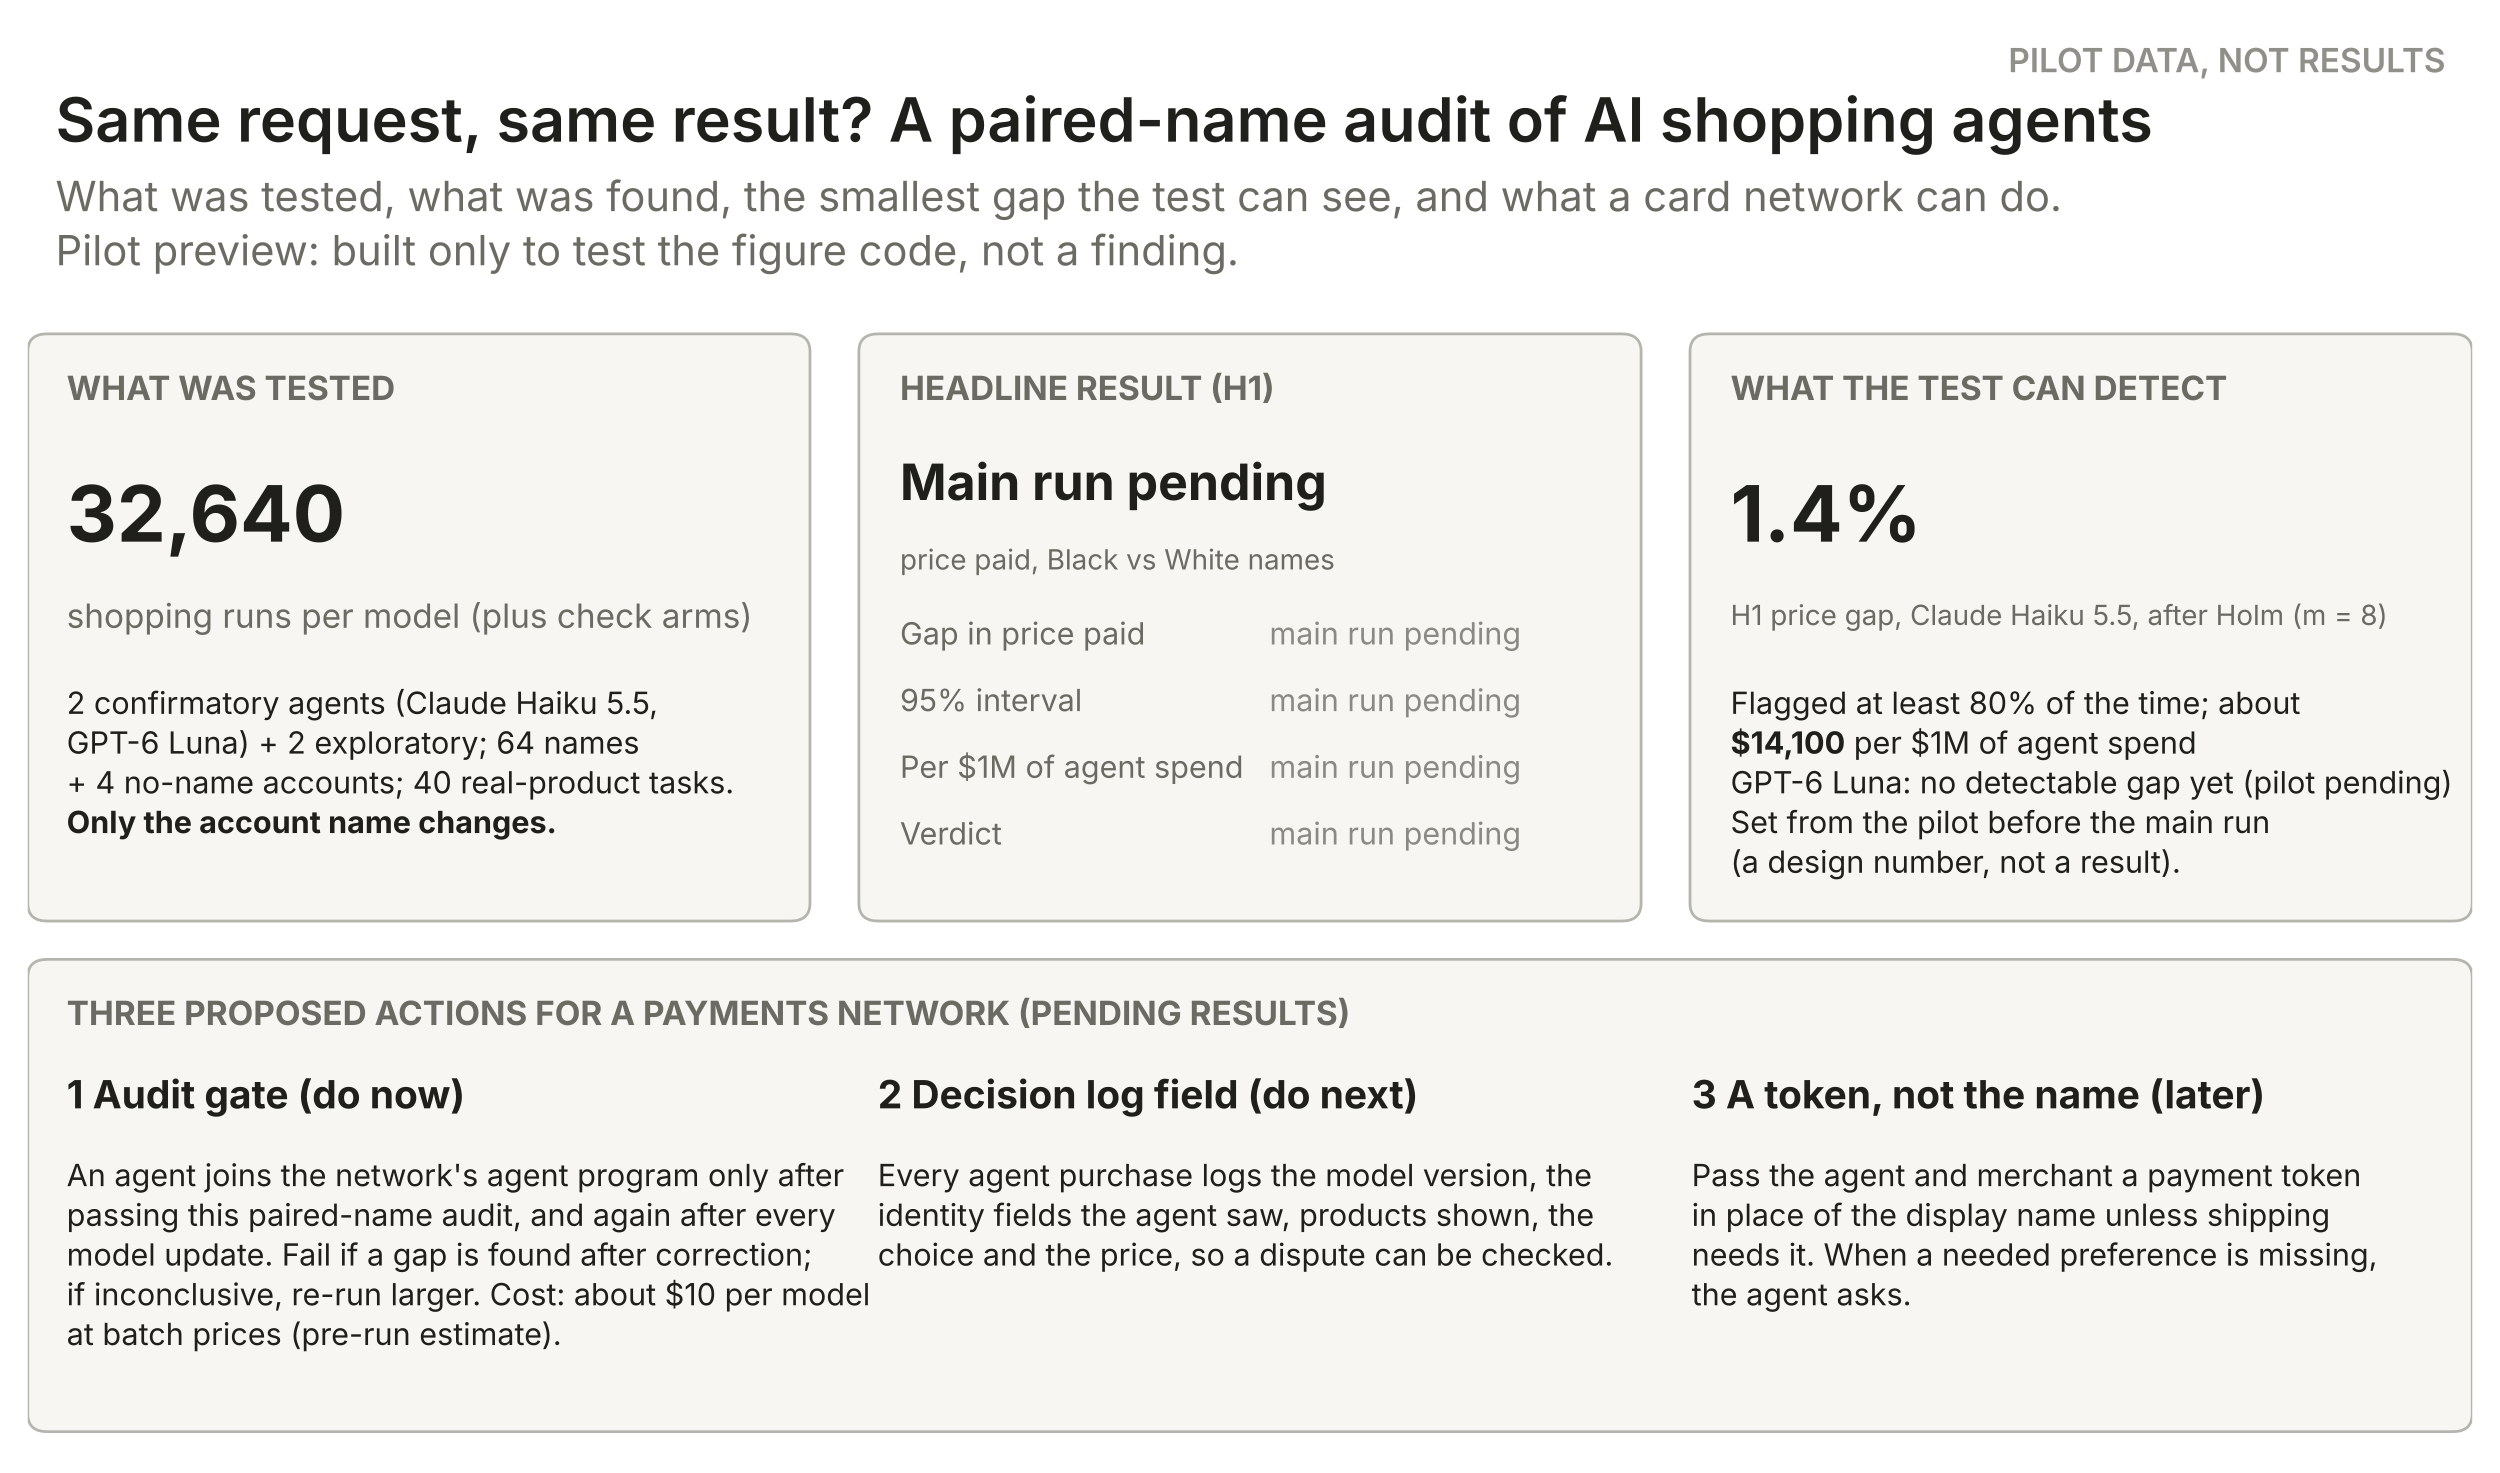
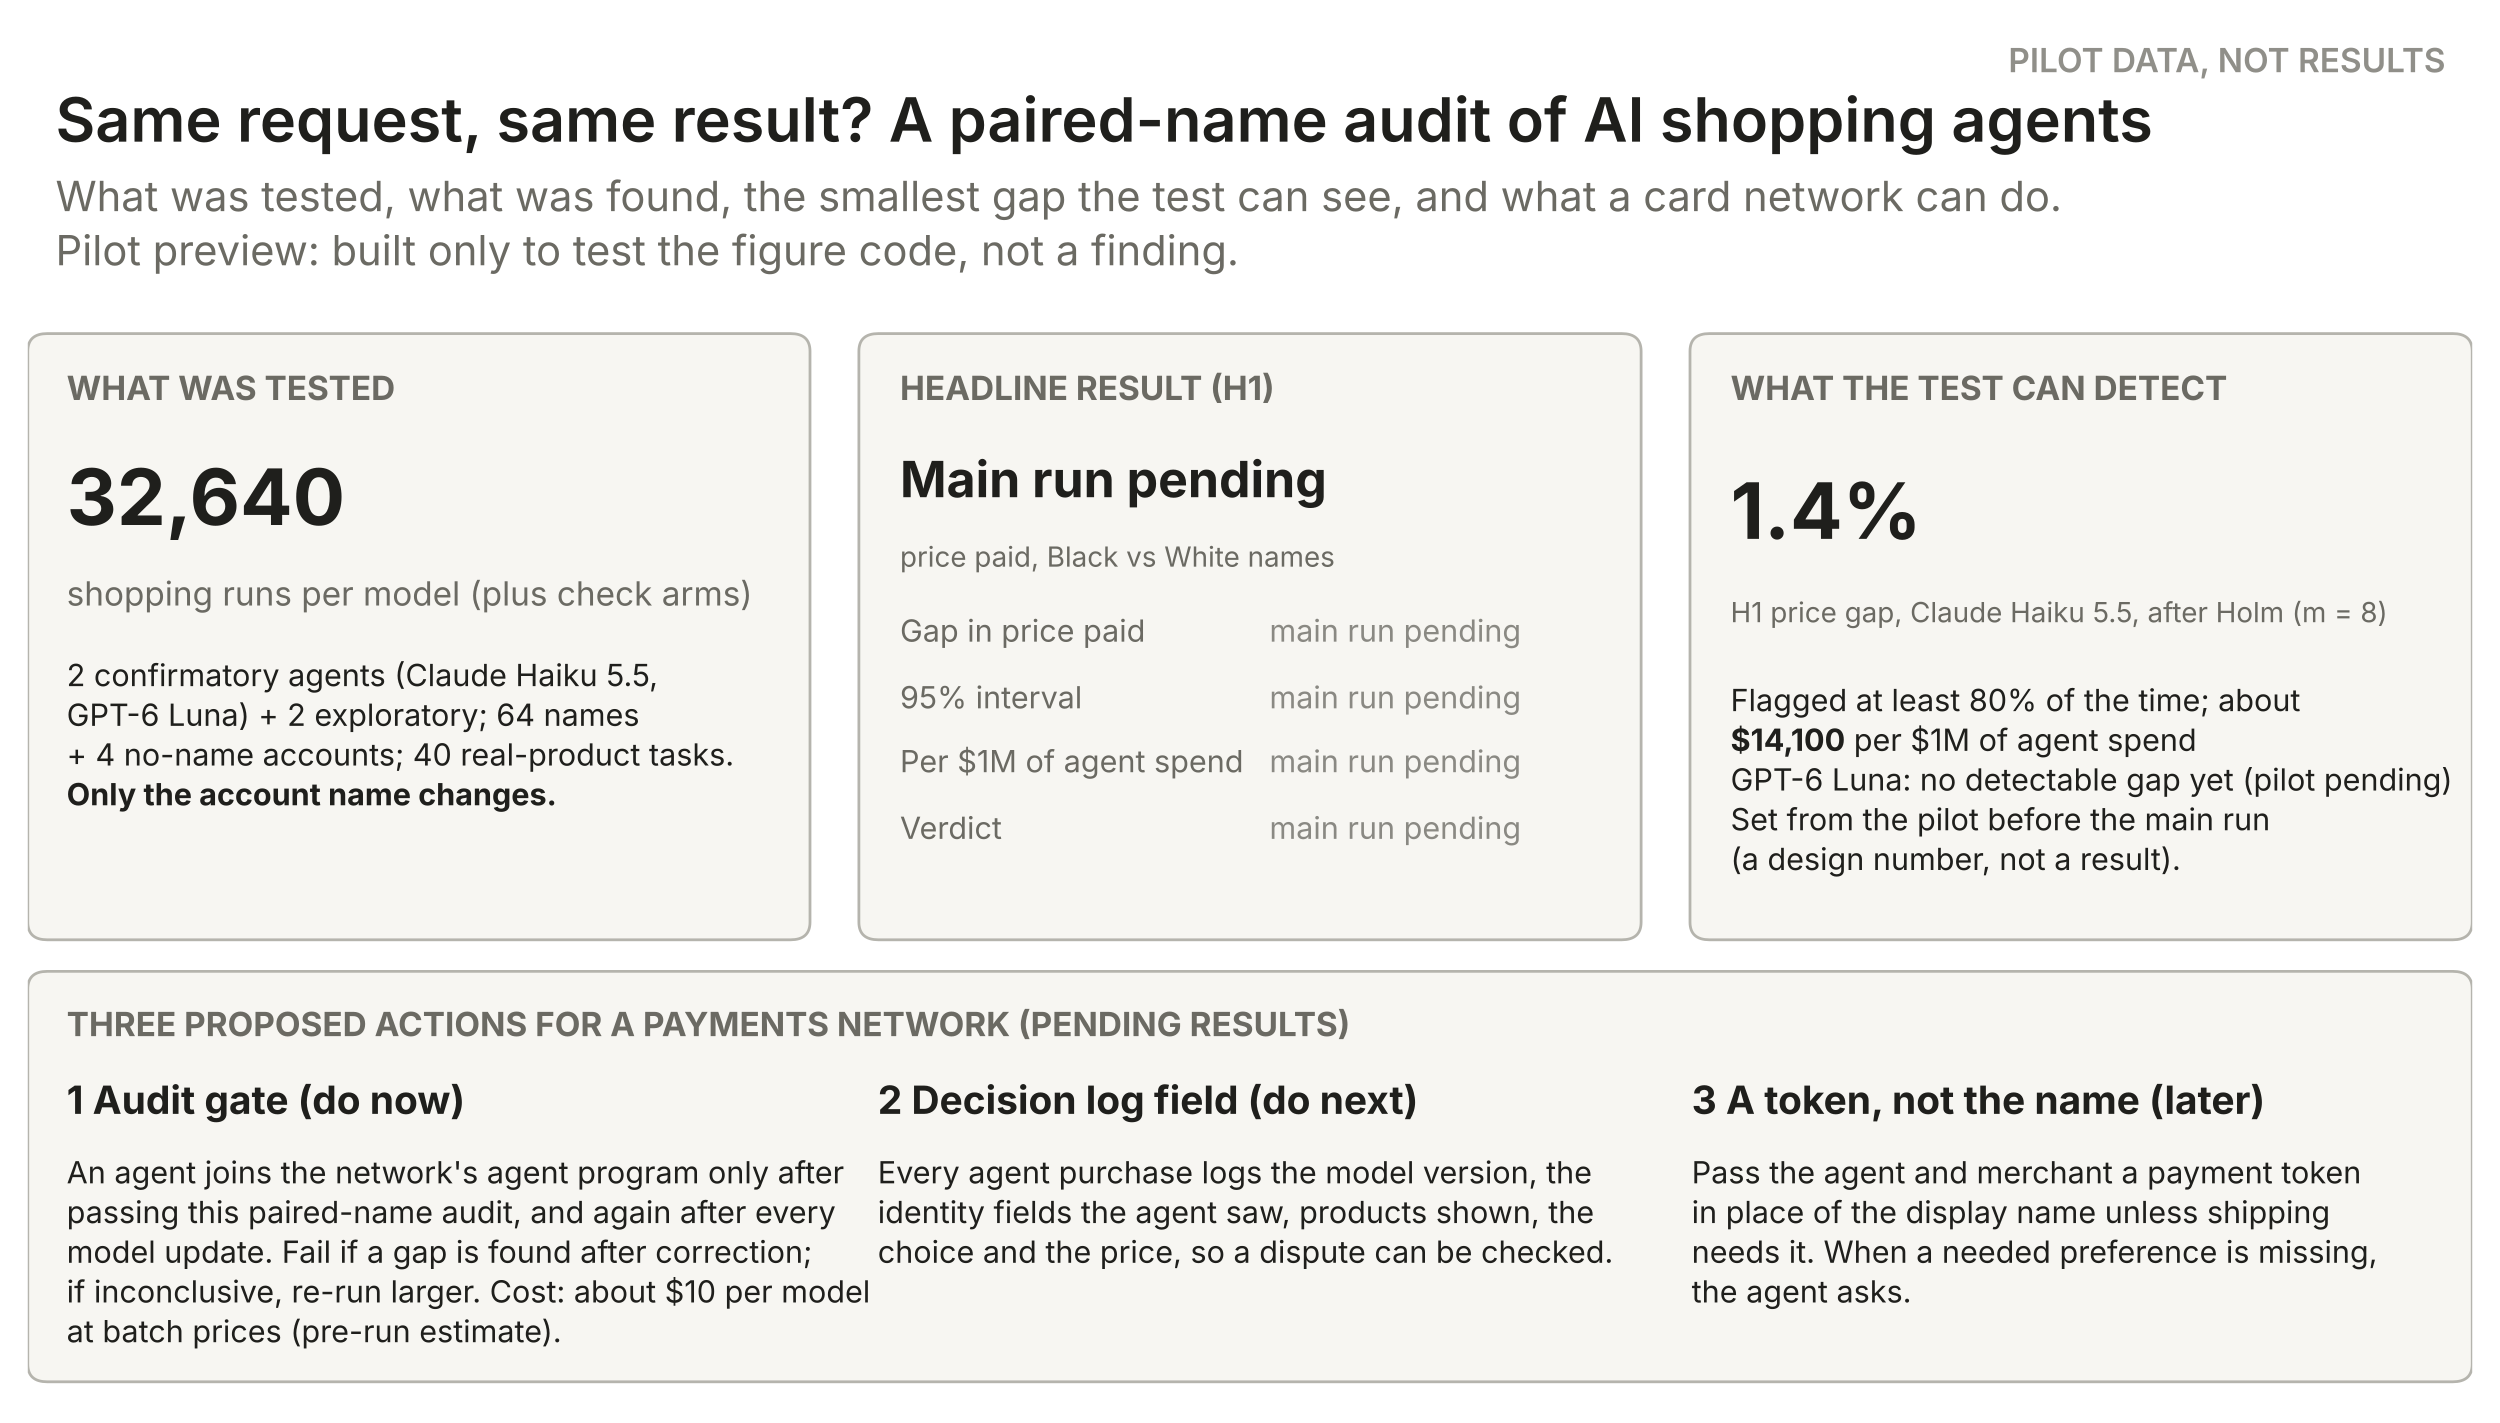
- <svg xmlns="http://www.w3.org/2000/svg" class="main-svg" width="900" height="530" style="" viewBox="0 0 900 530">
-   <rect x="0" y="0" width="900" height="530" style="fill: rgb(255, 255, 255); fill-opacity: 1;" />
-   <defs id="defs-82187d">
+ <svg xmlns="http://www.w3.org/2000/svg" class="main-svg" width="900" height="512" style="" viewBox="0 0 900 512">
+   <rect x="0" y="0" width="900" height="512" style="fill: rgb(255, 255, 255); fill-opacity: 1;" />
+   <defs id="defs-506366">
    <g class="clips">
-       <clipPath id="clip82187dxyplot" class="plotclip">
-         <rect width="880" height="409" />
+       <clipPath id="clip506366xyplot" class="plotclip">
+         <rect width="880" height="391" />
      </clipPath>
-       <clipPath class="axesclip" id="clip82187dx">
-         <rect x="10" y="0" width="880" height="530" />
+       <clipPath class="axesclip" id="clip506366x">
+         <rect x="10" y="0" width="880" height="512" />
      </clipPath>
-       <clipPath class="axesclip" id="clip82187dy">
-         <rect x="0" y="111" width="900" height="409" />
+       <clipPath class="axesclip" id="clip506366y">
+         <rect x="0" y="111" width="900" height="391" />
      </clipPath>
-       <clipPath class="axesclip" id="clip82187dxy">
-         <rect x="10" y="111" width="880" height="409" />
+       <clipPath class="axesclip" id="clip506366xy">
+         <rect x="10" y="111" width="880" height="391" />
      </clipPath>
    </g>
    <g class="gradients" />
    <g class="patterns" />
  </defs>
  <g class="bglayer" />
  <g class="layer-below">
    <g class="imagelayer" />
    <g class="shapelayer" />
  </g>
  <g class="cartesianlayer">
    <g class="subplot xy">
      <g class="layer-subplot">
        <g class="shapelayer">
-           <g class="shape-group" data-index="0" clip-path="url(#clip82187dxy)">
-             <path data-index="0" fill-rule="evenodd" d="M 17.04,331.58 L 284.56,331.58 Q 291.6,331.58 291.6,325.15 L 291.6,126.62 Q 291.6,120.19 284.56,120.19 L 17.04,120.19 Q 10,120.19 10,126.62 L 10,325.15 Q 10,331.58 17.04,331.58 Z" style="opacity: 1; stroke: rgb(181, 180, 173); stroke-opacity: 1; fill: rgb(247, 246, 242); fill-opacity: 1; stroke-width: 1px;" />
+           <g class="shape-group" data-index="0" clip-path="url(#clip506366xy)">
+             <path data-index="0" fill-rule="evenodd" d="M 17.04,338.33 L 284.56,338.33 Q 291.6,338.33 291.6,331.96 L 291.6,126.46 Q 291.6,120.09 284.56,120.09 L 17.04,120.09 Q 10,120.09 10,126.46 L 10,331.96 Q 10,338.33 17.04,338.33 Z" style="opacity: 1; stroke: rgb(181, 180, 173); stroke-opacity: 1; fill: rgb(247, 246, 242); fill-opacity: 1; stroke-width: 1px;" />
          </g>
-           <g class="shape-group" data-index="1" clip-path="url(#clip82187dxy)">
-             <path data-index="1" fill-rule="evenodd" d="M 316.24,331.58 L 583.76,331.58 Q 590.8,331.58 590.8,325.15 L 590.8,126.62 Q 590.8,120.19 583.76,120.19 L 316.24,120.19 Q 309.2,120.19 309.2,126.62 L 309.2,325.15 Q 309.2,331.58 316.24,331.58 Z" style="opacity: 1; stroke: rgb(181, 180, 173); stroke-opacity: 1; fill: rgb(247, 246, 242); fill-opacity: 1; stroke-width: 1px;" />
+           <g class="shape-group" data-index="1" clip-path="url(#clip506366xy)">
+             <path data-index="1" fill-rule="evenodd" d="M 316.24,338.33 L 583.76,338.33 Q 590.8,338.33 590.8,331.96 L 590.8,126.46 Q 590.8,120.09 583.76,120.09 L 316.24,120.09 Q 309.2,120.09 309.2,126.46 L 309.2,331.96 Q 309.2,338.33 316.24,338.33 Z" style="opacity: 1; stroke: rgb(181, 180, 173); stroke-opacity: 1; fill: rgb(247, 246, 242); fill-opacity: 1; stroke-width: 1px;" />
          </g>
-           <g class="shape-group" data-index="2" clip-path="url(#clip82187dxy)">
-             <path data-index="2" fill-rule="evenodd" d="M 615.44,331.58 L 882.96,331.58 Q 890,331.58 890,325.15 L 890,126.62 Q 890,120.19 882.96,120.19 L 615.44,120.19 Q 608.4,120.19 608.4,126.62 L 608.4,325.15 Q 608.4,331.58 615.44,331.58 Z" style="opacity: 1; stroke: rgb(181, 180, 173); stroke-opacity: 1; fill: rgb(247, 246, 242); fill-opacity: 1; stroke-width: 1px;" />
+           <g class="shape-group" data-index="2" clip-path="url(#clip506366xy)">
+             <path data-index="2" fill-rule="evenodd" d="M 615.44,338.33 L 882.96,338.33 Q 890,338.33 890,331.96 L 890,126.46 Q 890,120.09 882.96,120.09 L 615.44,120.09 Q 608.4,120.09 608.4,126.46 L 608.4,331.96 Q 608.4,338.33 615.44,338.33 Z" style="opacity: 1; stroke: rgb(181, 180, 173); stroke-opacity: 1; fill: rgb(247, 246, 242); fill-opacity: 1; stroke-width: 1px;" />
          </g>
-           <g class="shape-group" data-index="3" clip-path="url(#clip82187dxy)">
-             <path data-index="3" fill-rule="evenodd" d="M 17.04,515.4 L 882.96,515.4 Q 890,515.4 890,508.97 L 890,351.8 Q 890,345.37 882.96,345.37 L 17.04,345.37 Q 10,345.37 10,351.8 L 10,508.97 Q 10,515.4 17.04,515.4 Z" style="opacity: 1; stroke: rgb(181, 180, 173); stroke-opacity: 1; fill: rgb(247, 246, 242); fill-opacity: 1; stroke-width: 1px;" />
+           <g class="shape-group" data-index="3" clip-path="url(#clip506366xy)">
+             <path data-index="3" fill-rule="evenodd" d="M 17.04,497.45 L 882.96,497.45 Q 890,497.45 890,491.09 L 890,356.06 Q 890,349.69 882.96,349.69 L 17.04,349.69 Q 10,349.69 10,356.06 L 10,491.09 Q 10,497.45 17.04,497.45 Z" style="opacity: 1; stroke: rgb(181, 180, 173); stroke-opacity: 1; fill: rgb(247, 246, 242); fill-opacity: 1; stroke-width: 1px;" />
          </g>
        </g>
        <g class="imagelayer" />
      </g>
      <g class="minor-gridlayer">
        <g class="x" />
        <g class="y" />
      </g>
      <g class="gridlayer">
        <g class="x" />
        <g class="y" />
      </g>
      <g class="zerolinelayer" />
      <g class="layer-between">
        <g class="shapelayer" />
        <g class="imagelayer" />
      </g>
      <path class="xlines-below" />
      <path class="ylines-below" />
      <g class="overlines-below" />
      <g class="xaxislayer-below" />
      <g class="yaxislayer-below" />
      <g class="overaxes-below" />
      <g class="overplot">
-         <g class="xy" transform="translate(10,111)" clip-path="url(#clip82187dxyplot)" />
+         <g class="xy" transform="translate(10,111)" clip-path="url(#clip506366xyplot)" />
      </g>
      <g class="zerolinelayer-above" />
      <path class="xlines-above crisp" d="M0,0" style="fill: none;" />
      <path class="ylines-above crisp" d="M0,0" style="fill: none;" />
      <g class="overlines-above" />
      <g class="xaxislayer-above" />
      <g class="yaxislayer-above" />
      <g class="overaxes-above" />
    </g>
  </g>
  <g class="polarlayer" />
  <g class="smithlayer" />
  <g class="ternarylayer" />
  <g class="geolayer" />
  <g class="funnelarealayer" />
  <g class="pielayer" />
  <g class="iciclelayer" />
  <g class="treemaplayer" />
  <g class="sunburstlayer" />
  <g class="glimages" />
-   <defs id="topdefs-82187d">
+   <defs id="topdefs-506366">
    <g class="clips" />
  </defs>
  <g class="layer-above">
    <g class="imagelayer" />
    <g class="shapelayer" />
  </g>
  <g class="infolayer">
    <g class="g-gtitle" />
    <g class="annotation" data-index="0" style="opacity: 1;">
-       <g class="annotation-text-g" transform="rotate(0,83.32,139.49)">
+       <g class="annotation-text-g" transform="rotate(0,83.32,139.19)">
        <g class="cursor-pointer" transform="translate(22,130)">
          <rect class="bg" x="0.5" y="0.5" width="121" height="18" style="stroke-width: 1px; stroke: rgb(0, 0, 0); stroke-opacity: 0; fill: rgb(0, 0, 0); fill-opacity: 0;" />
          <text class="annotation-text" text-anchor="start" x="2" y="14" style="font-family: Inter, &quot;Source Sans 3&quot;, &quot;Helvetica Neue&quot;, Helvetica, Arial, sans-serif; font-size: 12px; fill: rgb(107, 106, 99); fill-opacity: 1; white-space: pre;">
            <tspan style="font-weight:bold">WHAT WAS TESTED</tspan>
          </text>
        </g>
      </g>
    </g>
    <g class="annotation" data-index="1" style="opacity: 1;">
-       <g class="annotation-text-g" transform="rotate(0,74.32,184.53)">
-         <g class="cursor-pointer" transform="translate(22,166)">
+       <g class="annotation-text-g" transform="rotate(0,74.32,179.2)">
+         <g class="cursor-pointer" transform="translate(22,160)">
          <rect class="bg" x="0.5" y="0.5" width="103" height="37" style="stroke-width: 1px; stroke: rgb(0, 0, 0); stroke-opacity: 0; fill: rgb(0, 0, 0); fill-opacity: 0;" />
          <text class="annotation-text" text-anchor="start" x="2" y="29" style="font-family: Inter, &quot;Source Sans 3&quot;, &quot;Helvetica Neue&quot;, Helvetica, Arial, sans-serif; font-size: 28px; fill: rgb(31, 31, 28); fill-opacity: 1; white-space: pre;">
            <tspan style="font-weight:bold">32,640</tspan>
          </text>
        </g>
      </g>
    </g>
    <g class="annotation" data-index="2" style="opacity: 1;">
-       <g class="annotation-text-g" transform="rotate(0,147.82,221.29)">
-         <g class="cursor-pointer" transform="translate(22,212)">
+       <g class="annotation-text-g" transform="rotate(0,147.82,213.3)">
+         <g class="cursor-pointer" transform="translate(22,204)">
          <rect class="bg" x="0.5" y="0.5" width="250" height="18" style="stroke-width: 1px; stroke: rgb(0, 0, 0); stroke-opacity: 0; fill: rgb(0, 0, 0); fill-opacity: 0;" />
          <text class="annotation-text" text-anchor="start" x="2" y="14" style="font-family: Inter, &quot;Source Sans 3&quot;, &quot;Helvetica Neue&quot;, Helvetica, Arial, sans-serif; font-size: 12px; fill: rgb(107, 106, 99); fill-opacity: 1; white-space: pre;">shopping runs per model (plus check arms)</text>
        </g>
      </g>
    </g>
    <g class="annotation" data-index="3" style="opacity: 1;">
-       <g class="annotation-text-g" transform="rotate(0,144.32,274.77)">
-         <g class="cursor-pointer" transform="translate(22,244)">
+       <g class="annotation-text-g" transform="rotate(0,144.32,264.26)">
+         <g class="cursor-pointer" transform="translate(22,234)">
          <rect class="bg" x="0.5" y="0.5" width="243" height="60" style="stroke-width: 1px; stroke: rgb(0, 0, 0); stroke-opacity: 0; fill: rgb(0, 0, 0); fill-opacity: 0;" />
          <text class="annotation-text" text-anchor="start" x="2" y="13" style="font-family: Inter, &quot;Source Sans 3&quot;, &quot;Helvetica Neue&quot;, Helvetica, Arial, sans-serif; font-size: 11px; fill: rgb(31, 31, 28); fill-opacity: 1; white-space: pre;">
            <tspan class="line" dy="0em" x="2" y="13">2 confirmatory agents (Claude Haiku 5.5,</tspan>
            <tspan class="line" dy="1.3em" x="2" y="13">GPT-6 Luna) + 2 exploratory; 64 names</tspan>
            <tspan class="line" dy="2.6em" x="2" y="13">+ 4 no-name accounts; 40 real-product tasks.</tspan>
            <tspan class="line" dy="3.9em" x="2" y="13">
              <tspan style="font-weight:bold">Only the account name changes.</tspan>
            </tspan>
          </text>
        </g>
      </g>
    </g>
    <g class="annotation" data-index="4" style="opacity: 1;">
-       <g class="annotation-text-g" transform="rotate(0,391.02,139.49)">
+       <g class="annotation-text-g" transform="rotate(0,391.02,139.19)">
        <g class="cursor-pointer" transform="translate(322,130)">
          <rect class="bg" x="0.5" y="0.5" width="138" height="18" style="stroke-width: 1px; stroke: rgb(0, 0, 0); stroke-opacity: 0; fill: rgb(0, 0, 0); fill-opacity: 0;" />
          <text class="annotation-text" text-anchor="start" x="2" y="14" style="font-family: Inter, &quot;Source Sans 3&quot;, &quot;Helvetica Neue&quot;, Helvetica, Arial, sans-serif; font-size: 12px; fill: rgb(107, 106, 99); fill-opacity: 1; white-space: pre;">
            <tspan style="font-weight:bold">HEADLINE RESULT (H1)</tspan>
          </text>
        </g>
      </g>
    </g>
    <g class="annotation" data-index="5" style="opacity: 1;">
-       <g class="annotation-text-g" transform="rotate(0,400.52,173.04)">
-         <g class="cursor-pointer" transform="translate(322,161)">
+       <g class="annotation-text-g" transform="rotate(0,400.52,172.38)">
+         <g class="cursor-pointer" transform="translate(322,160)">
          <rect class="bg" x="0.5" y="0.5" width="157" height="24" style="stroke-width: 1px; stroke: rgb(0, 0, 0); stroke-opacity: 0; fill: rgb(0, 0, 0); fill-opacity: 0;" />
          <text class="annotation-text" text-anchor="start" x="2" y="19" style="font-family: Inter, &quot;Source Sans 3&quot;, &quot;Helvetica Neue&quot;, Helvetica, Arial, sans-serif; font-size: 18px; fill: rgb(31, 31, 28); fill-opacity: 1; white-space: pre;">
            <tspan style="font-weight:bold">Main run pending</tspan>
          </text>
        </g>
      </g>
    </g>
    <g class="annotation" data-index="6" style="opacity: 1;">
-       <g class="annotation-text-g" transform="rotate(0,402.02,200.61)">
-         <g class="cursor-pointer" transform="translate(322,193)">
+       <g class="annotation-text-g" transform="rotate(0,402.02,199.66)">
+         <g class="cursor-pointer" transform="translate(322,192)">
          <rect class="bg" x="0.5" y="0.5" width="160" height="15" style="stroke-width: 1px; stroke: rgb(0, 0, 0); stroke-opacity: 0; fill: rgb(0, 0, 0); fill-opacity: 0;" />
          <text class="annotation-text" text-anchor="start" x="2" y="12" style="font-family: Inter, &quot;Source Sans 3&quot;, &quot;Helvetica Neue&quot;, Helvetica, Arial, sans-serif; font-size: 10px; fill: rgb(107, 106, 99); fill-opacity: 1; white-space: pre;">price paid, Black vs White names</text>
        </g>
      </g>
    </g>
    <g class="annotation" data-index="7" style="opacity: 1;">
-       <g class="annotation-text-g" transform="rotate(0,367.52,228.19)">
-         <g class="cursor-pointer" transform="translate(322,219)">
+       <g class="annotation-text-g" transform="rotate(0,367.52,226.94)">
+         <g class="cursor-pointer" transform="translate(322,218)">
          <rect class="bg" x="0.5" y="0.5" width="91" height="17" style="stroke-width: 1px; stroke: rgb(0, 0, 0); stroke-opacity: 0; fill: rgb(0, 0, 0); fill-opacity: 0;" />
          <text class="annotation-text" text-anchor="start" x="2" y="13" style="font-family: Inter, &quot;Source Sans 3&quot;, &quot;Helvetica Neue&quot;, Helvetica, Arial, sans-serif; font-size: 11px; fill: rgb(107, 106, 99); fill-opacity: 1; white-space: pre;">Gap in price paid</text>
        </g>
      </g>
    </g>
    <g class="annotation" data-index="8" style="opacity: 1;">
-       <g class="annotation-text-g" transform="rotate(0,502.78,228.19)">
-         <g class="cursor-pointer" transform="translate(455,219)">
+       <g class="annotation-text-g" transform="rotate(0,502.78,226.94)">
+         <g class="cursor-pointer" transform="translate(455,218)">
          <rect class="bg" x="0.5" y="0.5" width="94" height="17" style="stroke-width: 1px; stroke: rgb(0, 0, 0); stroke-opacity: 0; fill: rgb(0, 0, 0); fill-opacity: 0;" />
          <text class="annotation-text" text-anchor="start" x="2" y="13" style="font-family: Inter, &quot;Source Sans 3&quot;, &quot;Helvetica Neue&quot;, Helvetica, Arial, sans-serif; font-size: 11px; fill: rgb(138, 137, 131); fill-opacity: 1; white-space: pre;">main run pending</text>
        </g>
      </g>
    </g>
    <g class="annotation" data-index="9" style="opacity: 1;">
-       <g class="annotation-text-g" transform="rotate(0,356.52,252.08)">
-         <g class="cursor-pointer" transform="translate(322,243)">
+       <g class="annotation-text-g" transform="rotate(0,356.52,250.58)">
+         <g class="cursor-pointer" transform="translate(322,242)">
          <rect class="bg" x="0.5" y="0.5" width="69" height="17" style="stroke-width: 1px; stroke: rgb(0, 0, 0); stroke-opacity: 0; fill: rgb(0, 0, 0); fill-opacity: 0;" />
          <text class="annotation-text" text-anchor="start" x="2" y="13" style="font-family: Inter, &quot;Source Sans 3&quot;, &quot;Helvetica Neue&quot;, Helvetica, Arial, sans-serif; font-size: 11px; fill: rgb(107, 106, 99); fill-opacity: 1; white-space: pre;">95% interval</text>
        </g>
      </g>
    </g>
    <g class="annotation" data-index="10" style="opacity: 1;">
-       <g class="annotation-text-g" transform="rotate(0,502.78,252.08)">
-         <g class="cursor-pointer" transform="translate(455,243)">
+       <g class="annotation-text-g" transform="rotate(0,502.78,250.58)">
+         <g class="cursor-pointer" transform="translate(455,242)">
          <rect class="bg" x="0.5" y="0.5" width="94" height="17" style="stroke-width: 1px; stroke: rgb(0, 0, 0); stroke-opacity: 0; fill: rgb(0, 0, 0); fill-opacity: 0;" />
          <text class="annotation-text" text-anchor="start" x="2" y="13" style="font-family: Inter, &quot;Source Sans 3&quot;, &quot;Helvetica Neue&quot;, Helvetica, Arial, sans-serif; font-size: 11px; fill: rgb(138, 137, 131); fill-opacity: 1; white-space: pre;">main run pending</text>
        </g>
      </g>
    </g>
    <g class="annotation" data-index="11" style="opacity: 1;">
-       <g class="annotation-text-g" transform="rotate(0,385.52,275.98)">
-         <g class="cursor-pointer" transform="translate(322,267)">
+       <g class="annotation-text-g" transform="rotate(0,385.52,274.22)">
+         <g class="cursor-pointer" transform="translate(322,265)">
          <rect class="bg" x="0.5" y="0.5" width="127" height="17" style="stroke-width: 1px; stroke: rgb(0, 0, 0); stroke-opacity: 0; fill: rgb(0, 0, 0); fill-opacity: 0;" />
          <text class="annotation-text" text-anchor="start" x="2" y="13" style="font-family: Inter, &quot;Source Sans 3&quot;, &quot;Helvetica Neue&quot;, Helvetica, Arial, sans-serif; font-size: 11px; fill: rgb(107, 106, 99); fill-opacity: 1; white-space: pre;">Per $1M of agent spend</text>
        </g>
      </g>
    </g>
    <g class="annotation" data-index="12" style="opacity: 1;">
-       <g class="annotation-text-g" transform="rotate(0,502.78,275.98)">
-         <g class="cursor-pointer" transform="translate(455,267)">
+       <g class="annotation-text-g" transform="rotate(0,502.78,274.22)">
+         <g class="cursor-pointer" transform="translate(455,265)">
          <rect class="bg" x="0.5" y="0.5" width="94" height="17" style="stroke-width: 1px; stroke: rgb(0, 0, 0); stroke-opacity: 0; fill: rgb(0, 0, 0); fill-opacity: 0;" />
          <text class="annotation-text" text-anchor="start" x="2" y="13" style="font-family: Inter, &quot;Source Sans 3&quot;, &quot;Helvetica Neue&quot;, Helvetica, Arial, sans-serif; font-size: 11px; fill: rgb(138, 137, 131); fill-opacity: 1; white-space: pre;">main run pending</text>
        </g>
      </g>
    </g>
    <g class="annotation" data-index="13" style="opacity: 1;">
-       <g class="annotation-text-g" transform="rotate(0,342.02,299.88)">
-         <g class="cursor-pointer" transform="translate(322,291)">
+       <g class="annotation-text-g" transform="rotate(0,342.02,297.86)">
+         <g class="cursor-pointer" transform="translate(322,289)">
          <rect class="bg" x="0.5" y="0.5" width="40" height="17" style="stroke-width: 1px; stroke: rgb(0, 0, 0); stroke-opacity: 0; fill: rgb(0, 0, 0); fill-opacity: 0;" />
          <text class="annotation-text" text-anchor="start" x="2" y="13" style="font-family: Inter, &quot;Source Sans 3&quot;, &quot;Helvetica Neue&quot;, Helvetica, Arial, sans-serif; font-size: 11px; fill: rgb(107, 106, 99); fill-opacity: 1; white-space: pre;">Verdict</text>
        </g>
      </g>
    </g>
    <g class="annotation" data-index="14" style="opacity: 1;">
-       <g class="annotation-text-g" transform="rotate(0,502.78,299.88)">
-         <g class="cursor-pointer" transform="translate(455,291)">
+       <g class="annotation-text-g" transform="rotate(0,502.78,297.86)">
+         <g class="cursor-pointer" transform="translate(455,289)">
          <rect class="bg" x="0.5" y="0.5" width="94" height="17" style="stroke-width: 1px; stroke: rgb(0, 0, 0); stroke-opacity: 0; fill: rgb(0, 0, 0); fill-opacity: 0;" />
          <text class="annotation-text" text-anchor="start" x="2" y="13" style="font-family: Inter, &quot;Source Sans 3&quot;, &quot;Helvetica Neue&quot;, Helvetica, Arial, sans-serif; font-size: 11px; fill: rgb(138, 137, 131); fill-opacity: 1; white-space: pre;">main run pending</text>
        </g>
      </g>
    </g>
    <g class="annotation" data-index="15" style="opacity: 1;">
-       <g class="annotation-text-g" transform="rotate(0,712.22,139.49)">
+       <g class="annotation-text-g" transform="rotate(0,712.22,139.19)">
        <g class="cursor-pointer" transform="translate(621,130)">
          <rect class="bg" x="0.5" y="0.5" width="182" height="18" style="stroke-width: 1px; stroke: rgb(0, 0, 0); stroke-opacity: 0; fill: rgb(0, 0, 0); fill-opacity: 0;" />
          <text class="annotation-text" text-anchor="start" x="2" y="14" style="font-family: Inter, &quot;Source Sans 3&quot;, &quot;Helvetica Neue&quot;, Helvetica, Arial, sans-serif; font-size: 12px; fill: rgb(107, 106, 99); fill-opacity: 1; white-space: pre;">
            <tspan style="font-weight:bold">WHAT THE TEST CAN DETECT</tspan>
          </text>
        </g>
      </g>
    </g>
    <g class="annotation" data-index="16" style="opacity: 1;">
-       <g class="annotation-text-g" transform="rotate(0,657.22,184.53)">
-         <g class="cursor-pointer" transform="translate(621,166)">
+       <g class="annotation-text-g" transform="rotate(0,657.22,183.74)">
+         <g class="cursor-pointer" transform="translate(621,165)">
          <rect class="bg" x="0.5" y="0.5" width="72" height="37" style="stroke-width: 1px; stroke: rgb(0, 0, 0); stroke-opacity: 0; fill: rgb(0, 0, 0); fill-opacity: 0;" />
          <text class="annotation-text" text-anchor="start" x="2" y="29" style="font-family: Inter, &quot;Source Sans 3&quot;, &quot;Helvetica Neue&quot;, Helvetica, Arial, sans-serif; font-size: 28px; fill: rgb(31, 31, 28); fill-opacity: 1; white-space: pre;">
            <tspan style="font-weight:bold">1.4%</tspan>
          </text>
        </g>
      </g>
    </g>
    <g class="annotation" data-index="17" style="opacity: 1;">
-       <g class="annotation-text-g" transform="rotate(0,741.22,221.29)">
-         <g class="cursor-pointer" transform="translate(621,213)">
+       <g class="annotation-text-g" transform="rotate(0,741.22,220.12)">
+         <g class="cursor-pointer" transform="translate(621,212)">
          <rect class="bg" x="0.5" y="0.5" width="240" height="15" style="stroke-width: 1px; stroke: rgb(0, 0, 0); stroke-opacity: 0; fill: rgb(0, 0, 0); fill-opacity: 0;" />
          <text class="annotation-text" text-anchor="start" x="2" y="12" style="font-family: Inter, &quot;Source Sans 3&quot;, &quot;Helvetica Neue&quot;, Helvetica, Arial, sans-serif; font-size: 10px; fill: rgb(107, 106, 99); fill-opacity: 1; white-space: pre;">H1 price gap, Claude Haiku 5.5, after Holm (m = 8)</text>
        </g>
      </g>
    </g>
    <g class="annotation" data-index="18" style="opacity: 1;">
-       <g class="annotation-text-g" transform="rotate(0,752.72,281.77)">
-         <g class="cursor-pointer" transform="translate(621,244)">
+       <g class="annotation-text-g" transform="rotate(0,752.72,280.35)">
+         <g class="cursor-pointer" transform="translate(621,243)">
          <rect class="bg" x="0.5" y="0.5" width="263" height="74" style="stroke-width: 1px; stroke: rgb(0, 0, 0); stroke-opacity: 0; fill: rgb(0, 0, 0); fill-opacity: 0;" />
          <text class="annotation-text" text-anchor="start" x="2" y="13" style="font-family: Inter, &quot;Source Sans 3&quot;, &quot;Helvetica Neue&quot;, Helvetica, Arial, sans-serif; font-size: 11px; fill: rgb(31, 31, 28); fill-opacity: 1; white-space: pre;">
            <tspan class="line" dy="0em" x="2" y="13">Flagged at least 80% of the time; about</tspan>
            <tspan class="line" dy="1.3em" x="2" y="13">
              <tspan style="font-weight:bold">$14,100</tspan> per $1M of agent spend</tspan>
            <tspan class="line" dy="2.6em" x="2" y="13">GPT-6 Luna: no detectable gap yet (pilot pending)</tspan>
            <tspan class="line" dy="3.9em" x="2" y="13">Set from the pilot before the main run</tspan>
            <tspan class="line" dy="5.2em" x="2" y="13">(a design number, not a result).</tspan>
          </text>
        </g>
      </g>
    </g>
    <g class="annotation" data-index="19" style="opacity: 1;">
-       <g class="annotation-text-g" transform="rotate(0,255.32,364.67)">
-         <g class="cursor-pointer" transform="translate(22,355)">
+       <g class="annotation-text-g" transform="rotate(0,255.32,368.79)">
+         <g class="cursor-pointer" transform="translate(22,359)">
          <rect class="bg" x="0.5" y="0.5" width="465" height="18" style="stroke-width: 1px; stroke: rgb(0, 0, 0); stroke-opacity: 0; fill: rgb(0, 0, 0); fill-opacity: 0;" />
          <text class="annotation-text" text-anchor="start" x="2" y="14" style="font-family: Inter, &quot;Source Sans 3&quot;, &quot;Helvetica Neue&quot;, Helvetica, Arial, sans-serif; font-size: 12px; fill: rgb(107, 106, 99); fill-opacity: 1; white-space: pre;">
            <tspan style="font-weight:bold">THREE PROPOSED ACTIONS FOR A PAYMENTS NETWORK (PENDING RESULTS)</tspan>
          </text>
        </g>
      </g>
    </g>
    <g class="annotation" data-index="20" style="opacity: 1;">
-       <g class="annotation-text-g" transform="rotate(0,97.82,393.62)">
-         <g class="cursor-pointer" transform="translate(22,383)">
+       <g class="annotation-text-g" transform="rotate(0,97.82,395.16)">
+         <g class="cursor-pointer" transform="translate(22,385)">
          <rect class="bg" x="0.5" y="0.5" width="150" height="20" style="stroke-width: 1px; stroke: rgb(0, 0, 0); stroke-opacity: 0; fill: rgb(0, 0, 0); fill-opacity: 0;" />
          <text class="annotation-text" text-anchor="start" x="2" y="16" style="font-family: Inter, &quot;Source Sans 3&quot;, &quot;Helvetica Neue&quot;, Helvetica, Arial, sans-serif; font-size: 14px; fill: rgb(31, 31, 28); fill-opacity: 1; white-space: pre;">
            <tspan style="font-weight:bold">1  Audit gate (do now)</tspan>
          </text>
        </g>
      </g>
    </g>
    <g class="annotation" data-index="21" style="opacity: 1;">
-       <g class="annotation-text-g" transform="rotate(0,168.82,451.8)">
-         <g class="cursor-pointer" transform="translate(22,414)">
+       <g class="annotation-text-g" transform="rotate(0,168.82,450.84)">
+         <g class="cursor-pointer" transform="translate(22,413)">
          <rect class="bg" x="0.5" y="0.5" width="292" height="74" style="stroke-width: 1px; stroke: rgb(0, 0, 0); stroke-opacity: 0; fill: rgb(0, 0, 0); fill-opacity: 0;" />
          <text class="annotation-text" text-anchor="start" x="2" y="13" style="font-family: Inter, &quot;Source Sans 3&quot;, &quot;Helvetica Neue&quot;, Helvetica, Arial, sans-serif; font-size: 11px; fill: rgb(31, 31, 28); fill-opacity: 1; white-space: pre;">
            <tspan class="line" dy="0em" x="2" y="13">An agent joins the network's agent program only after</tspan>
            <tspan class="line" dy="1.3em" x="2" y="13">passing this paired-name audit, and again after every</tspan>
            <tspan class="line" dy="2.6em" x="2" y="13">model update. Fail if a gap is found after correction;</tspan>
            <tspan class="line" dy="3.9em" x="2" y="13">if inconclusive, re-run larger. Cost: about $10 per model</tspan>
            <tspan class="line" dy="5.2em" x="2" y="13">at batch prices (pre-run estimate).</tspan>
          </text>
        </g>
      </g>
    </g>
    <g class="annotation" data-index="22" style="opacity: 1;">
-       <g class="annotation-text-g" transform="rotate(0,415.48,393.62)">
-         <g class="cursor-pointer" transform="translate(314,383)">
+       <g class="annotation-text-g" transform="rotate(0,415.48,395.16)">
+         <g class="cursor-pointer" transform="translate(314,385)">
          <rect class="bg" x="0.5" y="0.5" width="201" height="20" style="stroke-width: 1px; stroke: rgb(0, 0, 0); stroke-opacity: 0; fill: rgb(0, 0, 0); fill-opacity: 0;" />
          <text class="annotation-text" text-anchor="start" x="2" y="16" style="font-family: Inter, &quot;Source Sans 3&quot;, &quot;Helvetica Neue&quot;, Helvetica, Arial, sans-serif; font-size: 14px; fill: rgb(31, 31, 28); fill-opacity: 1; white-space: pre;">
            <tspan style="font-weight:bold">2  Decision log field (do next)</tspan>
          </text>
        </g>
      </g>
    </g>
    <g class="annotation" data-index="23" style="opacity: 1;">
-       <g class="annotation-text-g" transform="rotate(0,448.98,437.8)">
-         <g class="cursor-pointer" transform="translate(314,414)">
+       <g class="annotation-text-g" transform="rotate(0,448.98,436.84)">
+         <g class="cursor-pointer" transform="translate(314,413)">
          <rect class="bg" x="0.5" y="0.5" width="268" height="46" style="stroke-width: 1px; stroke: rgb(0, 0, 0); stroke-opacity: 0; fill: rgb(0, 0, 0); fill-opacity: 0;" />
          <text class="annotation-text" text-anchor="start" x="2" y="13" style="font-family: Inter, &quot;Source Sans 3&quot;, &quot;Helvetica Neue&quot;, Helvetica, Arial, sans-serif; font-size: 11px; fill: rgb(31, 31, 28); fill-opacity: 1; white-space: pre;">
            <tspan class="line" dy="0em" x="2" y="13">Every agent purchase logs the model version, the</tspan>
            <tspan class="line" dy="1.3em" x="2" y="13">identity fields the agent saw, products shown, the</tspan>
            <tspan class="line" dy="2.6em" x="2" y="13">choice and the price, so a dispute can be checked.</tspan>
          </text>
        </g>
      </g>
    </g>
    <g class="annotation" data-index="24" style="opacity: 1;">
-       <g class="annotation-text-g" transform="rotate(0,713.64,393.62)">
-         <g class="cursor-pointer" transform="translate(607,383)">
+       <g class="annotation-text-g" transform="rotate(0,713.64,395.16)">
+         <g class="cursor-pointer" transform="translate(607,385)">
          <rect class="bg" x="0.5" y="0.5" width="213" height="20" style="stroke-width: 1px; stroke: rgb(0, 0, 0); stroke-opacity: 0; fill: rgb(0, 0, 0); fill-opacity: 0;" />
          <text class="annotation-text" text-anchor="start" x="2" y="16" style="font-family: Inter, &quot;Source Sans 3&quot;, &quot;Helvetica Neue&quot;, Helvetica, Arial, sans-serif; font-size: 14px; fill: rgb(31, 31, 28); fill-opacity: 1; white-space: pre;">
            <tspan style="font-weight:bold">3  A token, not the name (later)</tspan>
          </text>
        </g>
      </g>
    </g>
    <g class="annotation" data-index="25" style="opacity: 1;">
-       <g class="annotation-text-g" transform="rotate(0,732.14,444.8)">
-         <g class="cursor-pointer" transform="translate(607,414)">
+       <g class="annotation-text-g" transform="rotate(0,732.14,443.84)">
+         <g class="cursor-pointer" transform="translate(607,413)">
          <rect class="bg" x="0.5" y="0.5" width="250" height="60" style="stroke-width: 1px; stroke: rgb(0, 0, 0); stroke-opacity: 0; fill: rgb(0, 0, 0); fill-opacity: 0;" />
          <text class="annotation-text" text-anchor="start" x="2" y="13" style="font-family: Inter, &quot;Source Sans 3&quot;, &quot;Helvetica Neue&quot;, Helvetica, Arial, sans-serif; font-size: 11px; fill: rgb(31, 31, 28); fill-opacity: 1; white-space: pre;">
            <tspan class="line" dy="0em" x="2" y="13">Pass the agent and merchant a payment token</tspan>
            <tspan class="line" dy="1.3em" x="2" y="13">in place of the display name unless shipping</tspan>
            <tspan class="line" dy="2.6em" x="2" y="13">needs it. When a needed preference is missing,</tspan>
            <tspan class="line" dy="3.9em" x="2" y="13">the agent asks.</tspan>
          </text>
        </g>
      </g>
    </g>
    <g class="annotation" data-index="26" style="opacity: 1;">
      <g class="annotation-text-g" transform="rotate(0,397.5,43)">
        <g class="cursor-pointer" transform="translate(18,28)">
          <rect class="bg" x="0.5" y="0.5" width="758" height="29" style="stroke-width: 1px; stroke: rgb(0, 0, 0); stroke-opacity: 0; fill: rgb(0, 0, 0); fill-opacity: 0;" />
          <text class="annotation-text" text-anchor="start" x="2" y="23" style="font-family: Inter, &quot;Source Sans 3&quot;, &quot;Helvetica Neue&quot;, Helvetica, Arial, sans-serif; font-size: 22px; fill: rgb(31, 31, 28); fill-opacity: 1; font-weight: 600; white-space: pre;">Same request, same result? A paired-name audit of AI shopping agents</text>
        </g>
      </g>
    </g>
    <g class="annotation" data-index="27" style="opacity: 1;">
      <g class="annotation-text-g" transform="rotate(0,381,80.1)">
        <g class="cursor-pointer" transform="translate(18,59)">
          <rect class="bg" x="0.5" y="0.5" width="725" height="42" style="stroke-width: 1px; stroke: rgb(0, 0, 0); stroke-opacity: 0; fill: rgb(0, 0, 0); fill-opacity: 0;" />
          <text class="annotation-text" text-anchor="start" x="2" y="17" style="font-family: Inter, &quot;Source Sans 3&quot;, &quot;Helvetica Neue&quot;, Helvetica, Arial, sans-serif; font-size: 15px; fill: rgb(107, 106, 99); fill-opacity: 1; white-space: pre;">
            <tspan class="line" dy="0em" x="2" y="17">What was tested, what was found, the smallest gap the test can see, and what a card network can do.</tspan>
            <tspan class="line" dy="1.3em" x="2" y="17">Pilot preview: built only to test the figure code, not a finding.</tspan>
          </text>
        </g>
      </g>
    </g>
    <g class="annotation" data-index="28" style="opacity: 0.95;">
      <g class="annotation-text-g" transform="rotate(0,801.5,21.5)">
        <g class="cursor-pointer" transform="translate(721,12)">
          <rect class="bg" x="0.5" y="0.5" width="160" height="18" style="stroke-width: 1px; stroke: rgb(0, 0, 0); stroke-opacity: 0; fill: rgb(0, 0, 0); fill-opacity: 0;" />
          <text class="annotation-text" text-anchor="middle" x="80.688" y="14" style="font-family: Inter, &quot;Source Sans 3&quot;, &quot;Helvetica Neue&quot;, Helvetica, Arial, sans-serif; font-size: 12px; fill: rgb(138, 137, 131); fill-opacity: 1; font-weight: 600; white-space: pre;">PILOT DATA, NOT RESULTS</text>
        </g>
      </g>
    </g>
  </g>
</svg>
